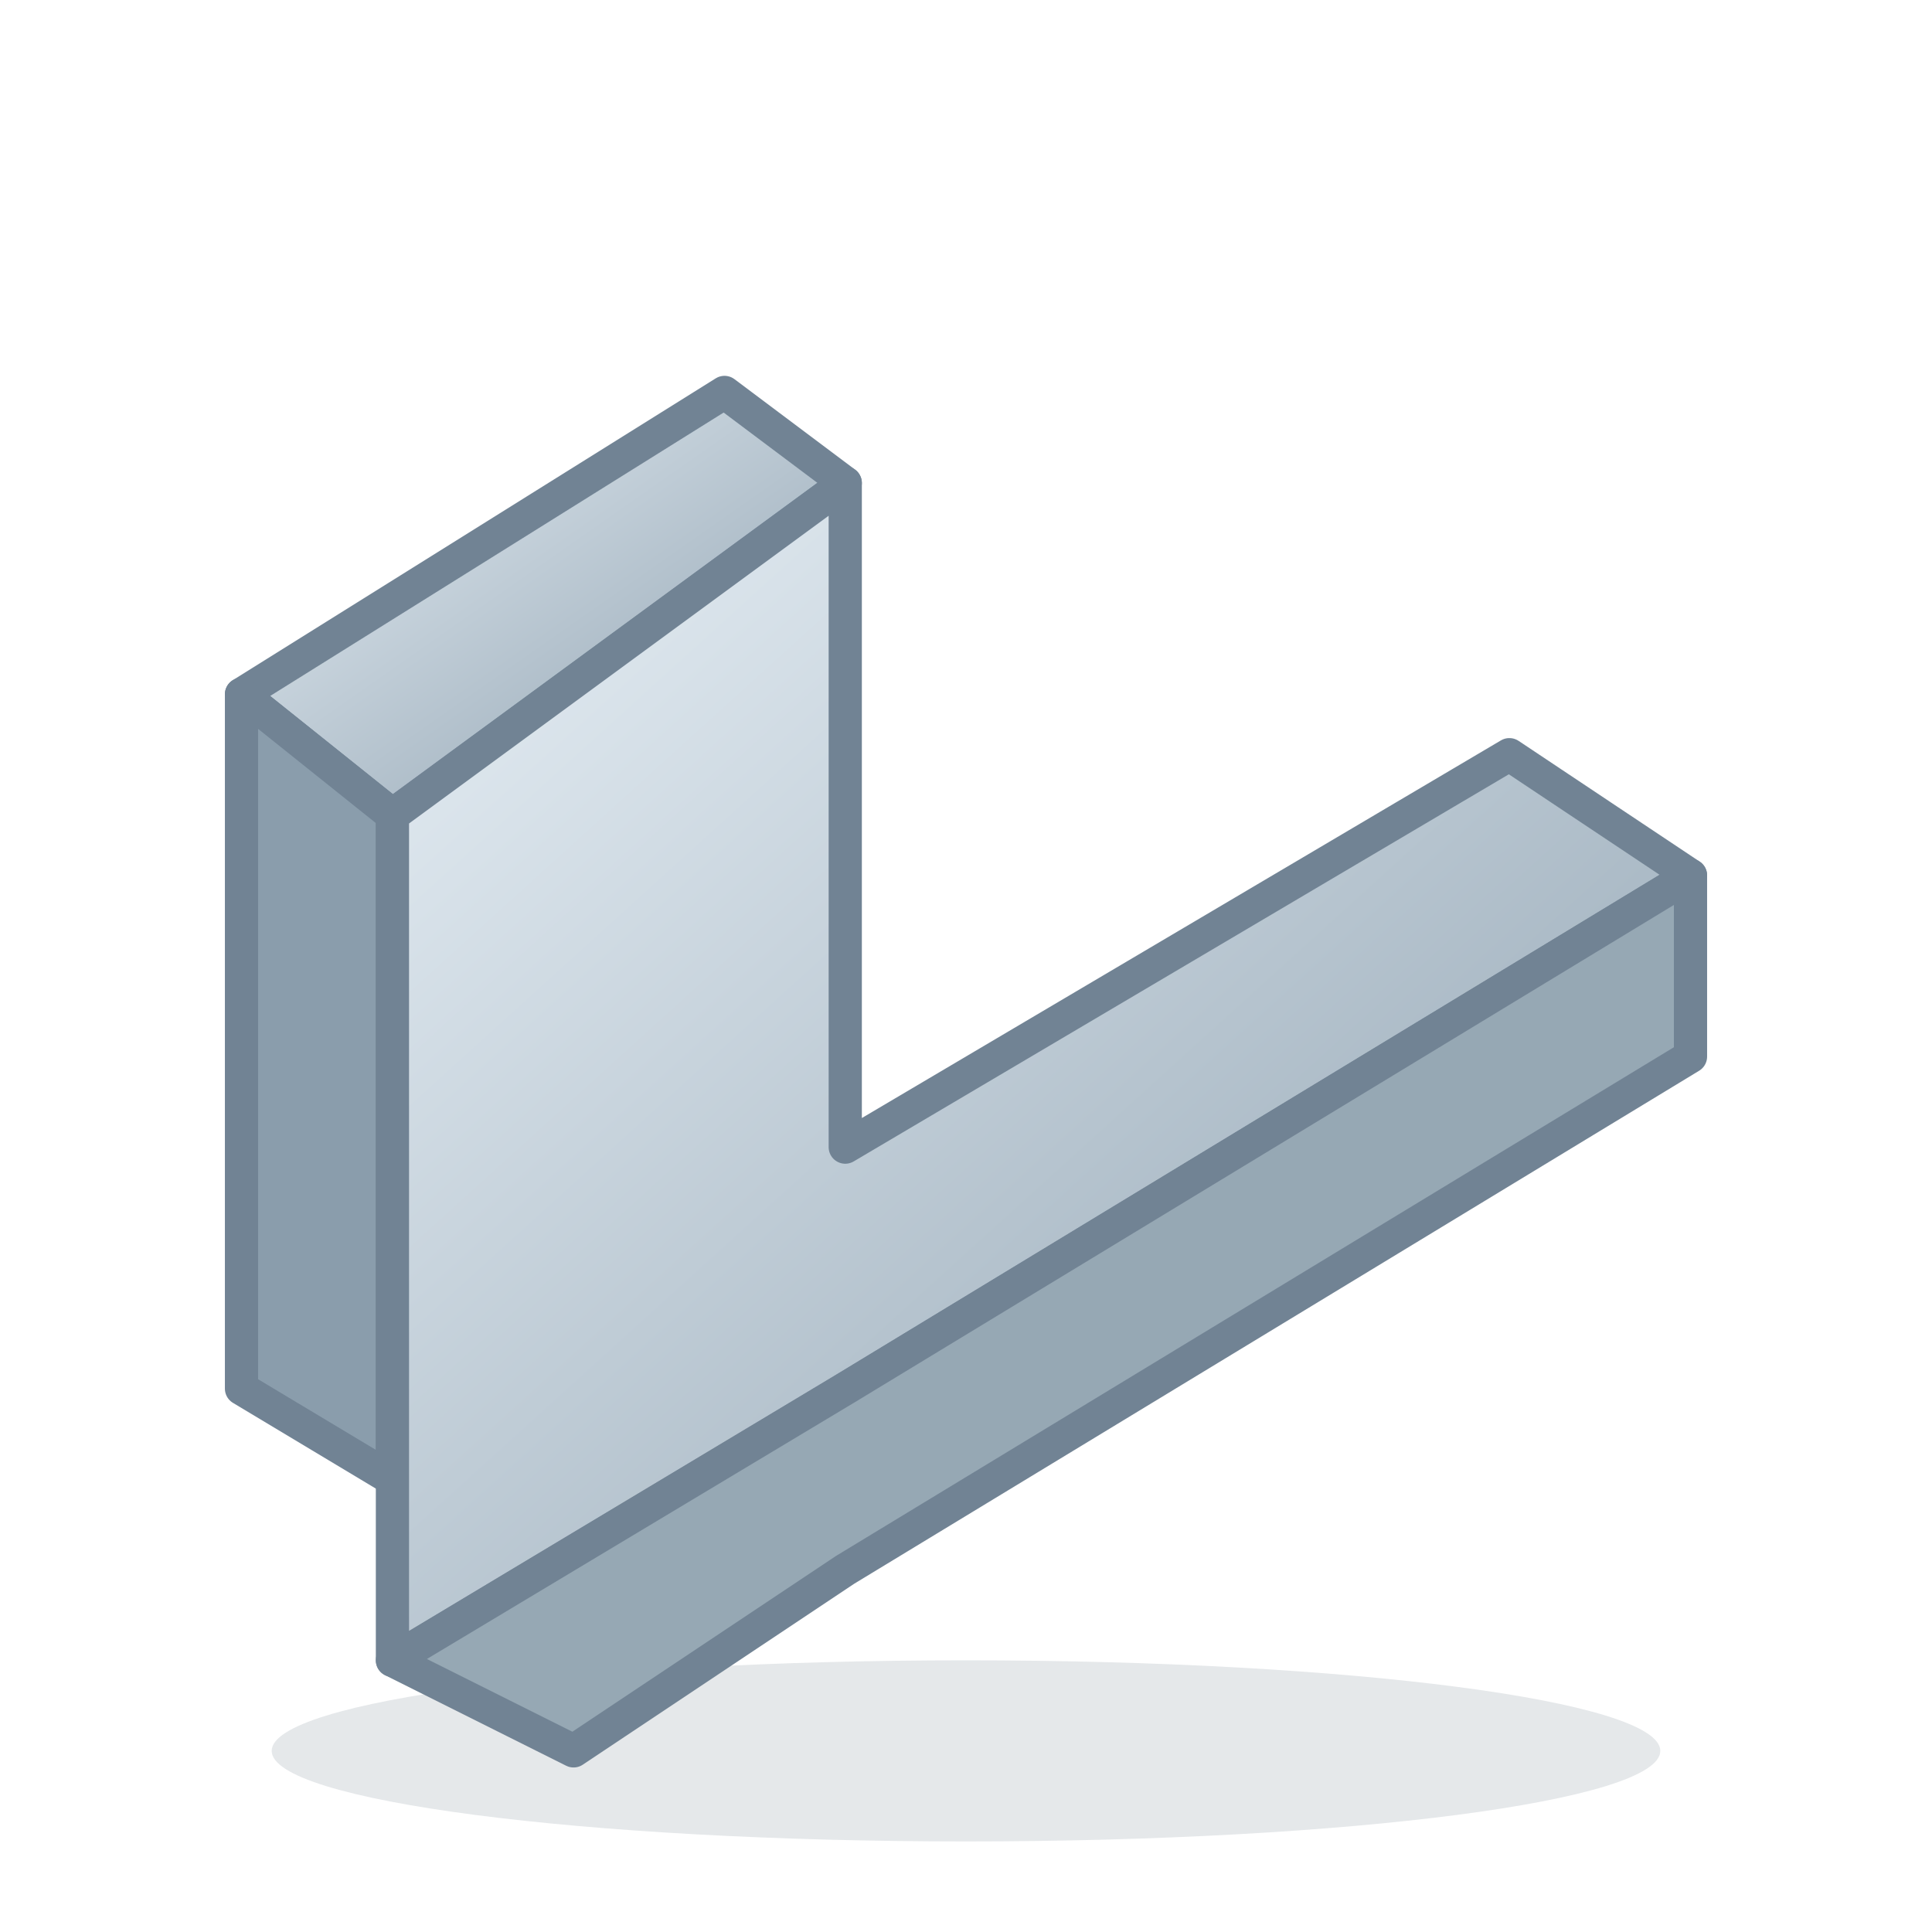
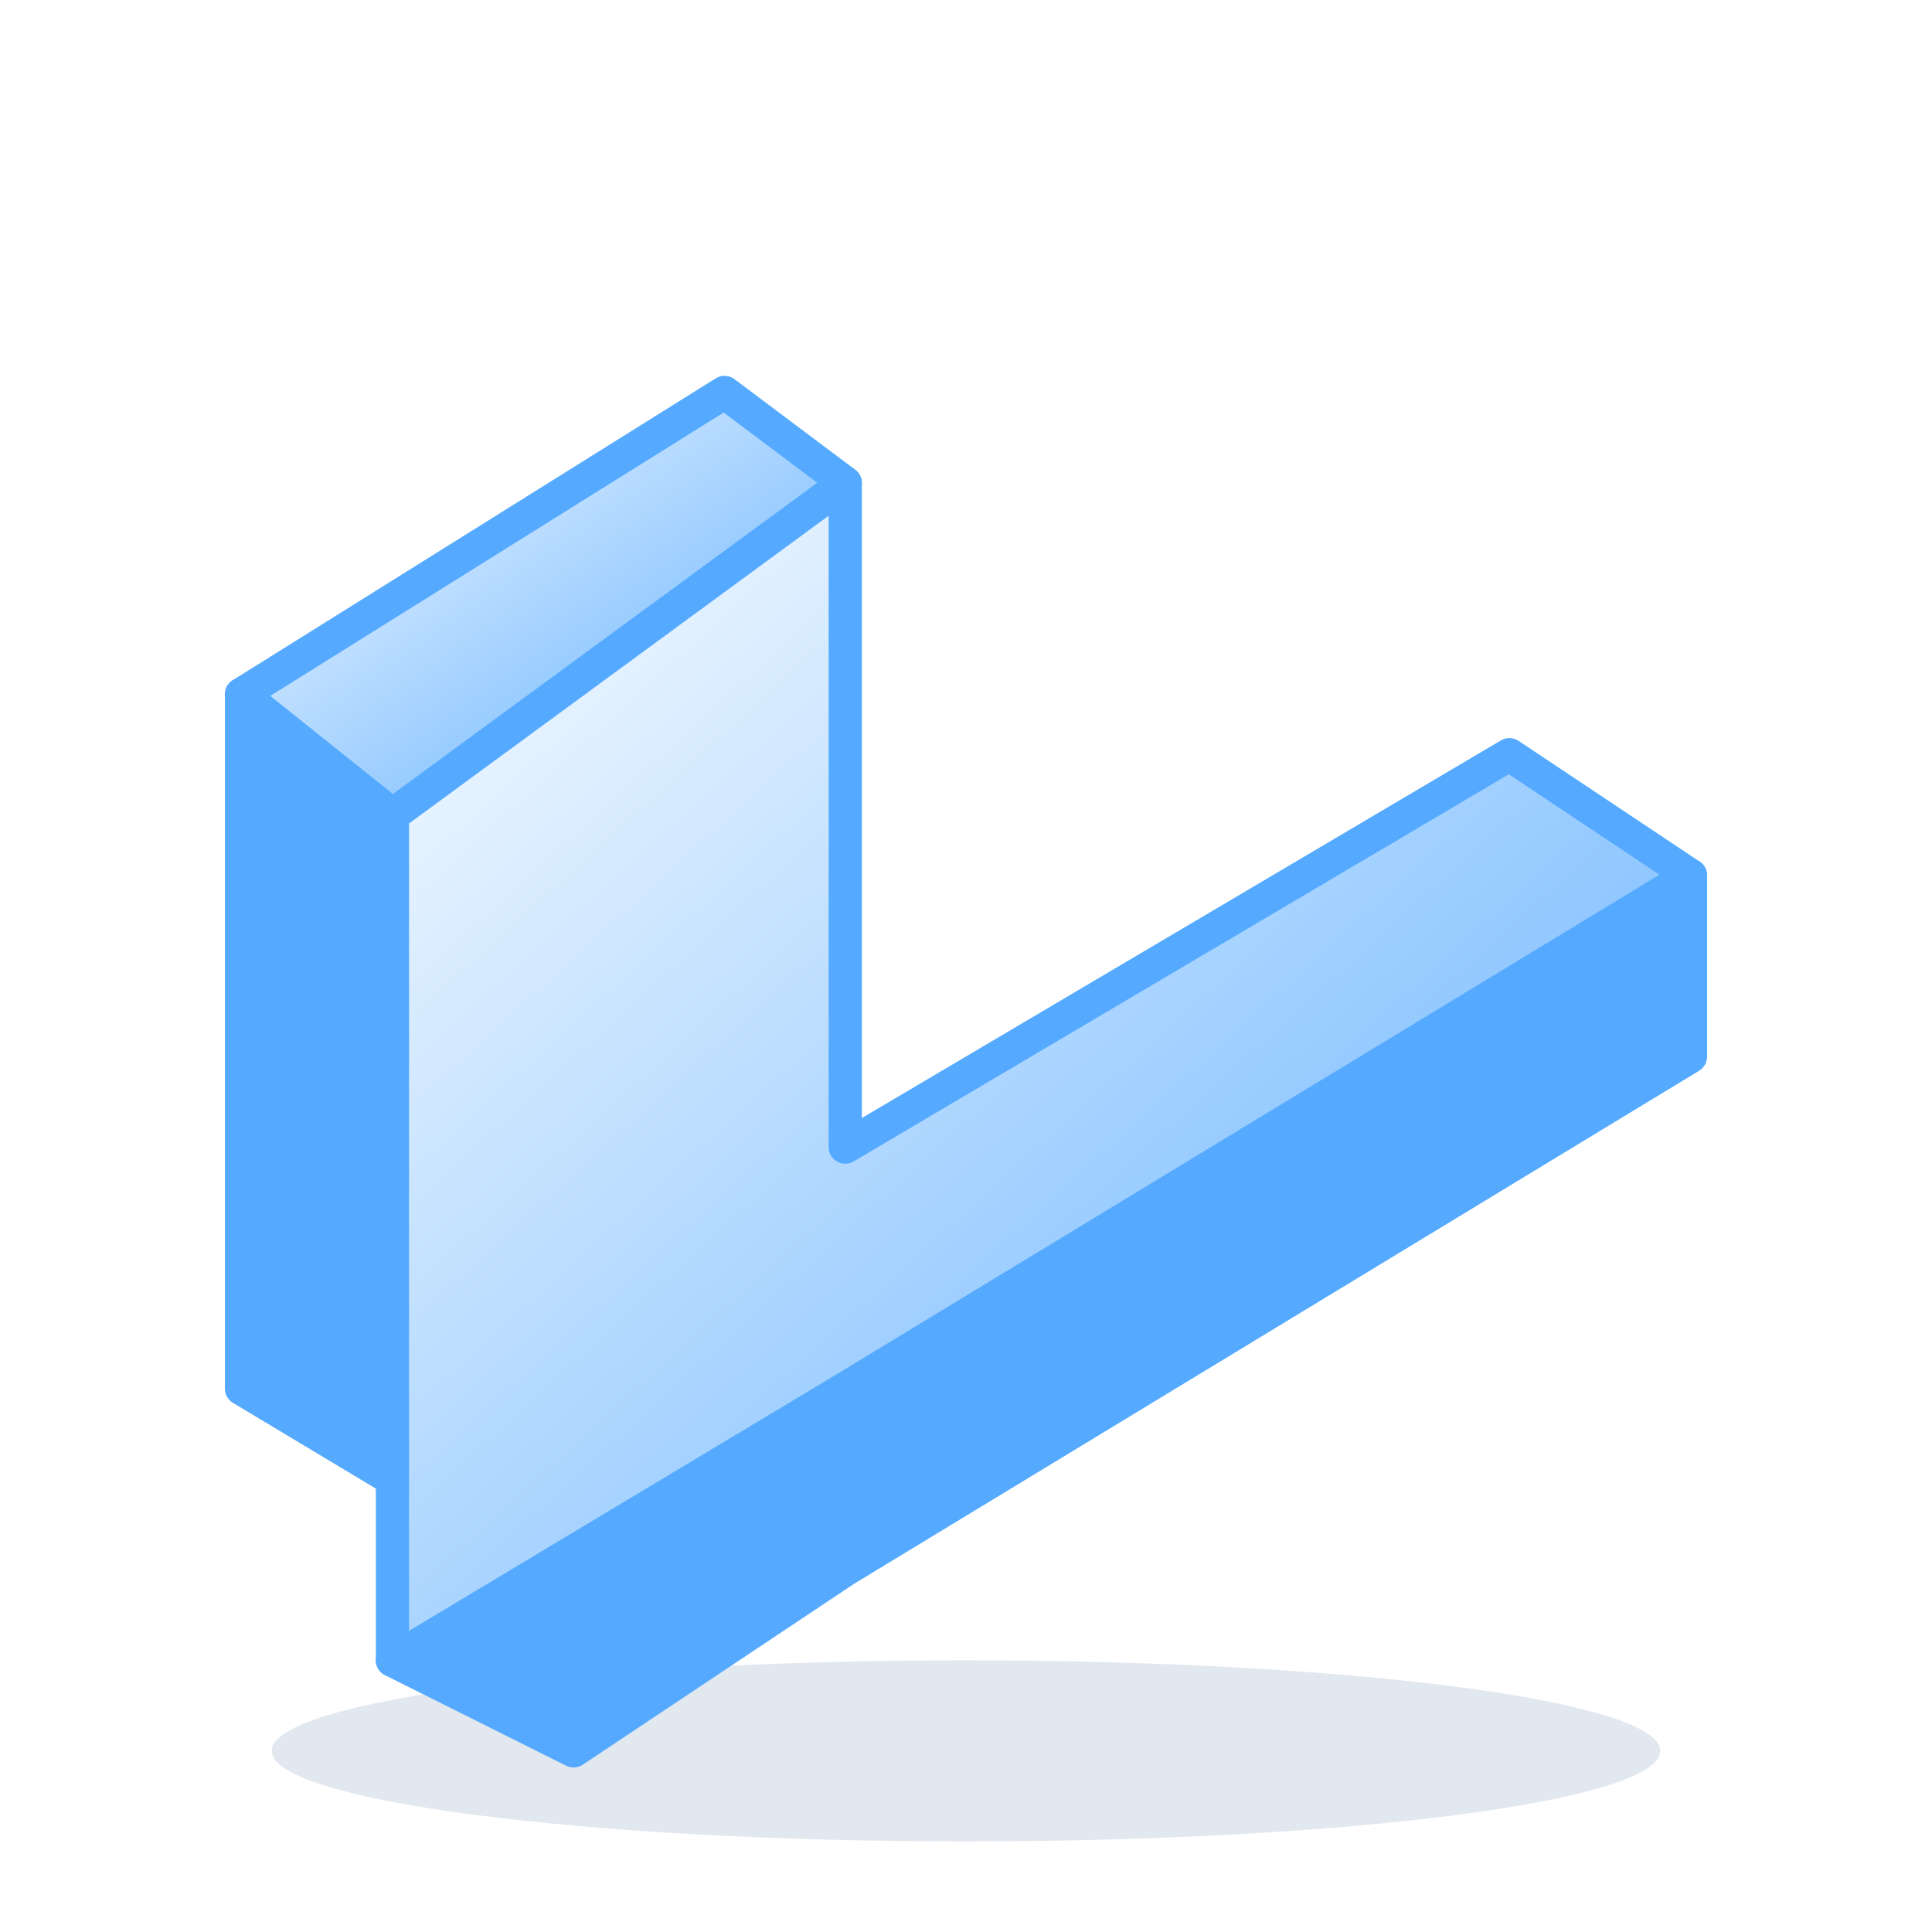
<svg xmlns="http://www.w3.org/2000/svg" width="64" height="64" viewBox="0 0 64 64">
  <defs>
    <linearGradient id="wood" x1="0" y1="0" x2="1" y2="1">
-       <stop stop-color="#EDC080" />
-       <stop offset="1" stop-color="#BC7F3D" />
+       <stop stop-color="#A8D8FF" />
+       <stop offset="1" stop-color="#55AAFF" />
    </linearGradient>
    <linearGradient id="top" x1="0" y1="0" x2="1" y2="1">
-       <stop stop-color="#FFE0A0" />
-       <stop offset="1" stop-color="#D9A15A" />
+       <stop stop-color="#FFFFFF" />
+       <stop offset="1" stop-color="#55AAFF" />
    </linearGradient>
    <linearGradient id="side" x1="0" y1="0" x2="1" y2="1">
-       <stop stop-color="#B97F3C" />
-       <stop offset="1" stop-color="#795028" />
+       <stop stop-color="#55AAFF" />
+       <stop offset="1" stop-color="#1D78D2" />
    </linearGradient>
    <linearGradient id="metal" x1="0" y1="0" x2="1" y2="1">
-       <stop stop-color="#E9F1F7" />
-       <stop offset="1" stop-color="#8B9EAD" />
+       <stop stop-color="#FFFFFF" />
+       <stop offset="1" stop-color="#55AAFF" />
    </linearGradient>
    <linearGradient id="blue" x1="0" y1="0" x2="1" y2="1">
-       <stop stop-color="#40BBF2" />
-       <stop offset="1" stop-color="#1555A4" />
+       <stop stop-color="#55AAFF" />
+       <stop offset="1" stop-color="#1D78D2" />
    </linearGradient>
    <linearGradient id="teal" x1="0" y1="0" x2="1" y2="1">
-       <stop stop-color="#59D2CE" />
-       <stop offset="1" stop-color="#178B99" />
+       <stop stop-color="#A8D8FF" />
+       <stop offset="1" stop-color="#55AAFF" />
    </linearGradient>
    <linearGradient id="purple" x1="0" y1="0" x2="1" y2="1">
-       <stop stop-color="#B5A0E6" />
-       <stop offset="1" stop-color="#7650B3" />
+       <stop stop-color="#55AAFF" />
+       <stop offset="1" stop-color="#1D78D2" />
    </linearGradient>
    <linearGradient id="paper" x1="0" y1="0" x2="1" y2="1">
      <stop stop-color="#FFFFFF" />
-       <stop offset="1" stop-color="#DFE5F2" />
+       <stop offset="1" stop-color="#FFFFFF" />
    </linearGradient>
  </defs>
-   <ellipse cx="32" cy="58" rx="23" ry="3" fill="#20384B" opacity=".12" />
-   <g stroke="#435C70" stroke-width="1.7" stroke-linecap="round" stroke-linejoin="round">
-     <path d="M8 23L24 13 28 16 13 27Z" fill="url(#metal)" stroke="#718394" stroke-width="1.1" stroke-linejoin="round" />
-     <path d="M8 23L13 27V49L8 46Z" fill="#8A9DAC" stroke="#718394" stroke-width="1.1" stroke-linejoin="round" />
-     <path d="M13 27L28 16V38L50 25 56 29 28 46 13 55Z" fill="url(#metal)" stroke="#718394" stroke-width="1.1" stroke-linejoin="round" />
-     <path d="M13 55L28 46 56 29V35L28 52 19 58Z" fill="#96A8B4" stroke="#718394" stroke-width="1.1" stroke-linejoin="round" />
+   <ellipse cx="32" cy="58" rx="23" ry="3" fill="#0A3D7A" opacity=".12" />
+   <g stroke="#1D78D2" stroke-width="1.7" stroke-linecap="round" stroke-linejoin="round">
+     <path d="M8 23L24 13 28 16 13 27Z" fill="url(#metal)" stroke="#55AAFF" stroke-width="1.1" stroke-linejoin="round" />
+     <path d="M8 23L13 27V49L8 46Z" fill="#55AAFF" stroke="#55AAFF" stroke-width="1.1" stroke-linejoin="round" />
+     <path d="M13 27L28 16V38L50 25 56 29 28 46 13 55Z" fill="url(#metal)" stroke="#55AAFF" stroke-width="1.1" stroke-linejoin="round" />
+     <path d="M13 55L28 46 56 29V35L28 52 19 58Z" fill="#55AAFF" stroke="#55AAFF" stroke-width="1.1" stroke-linejoin="round" />
  </g>
</svg>
